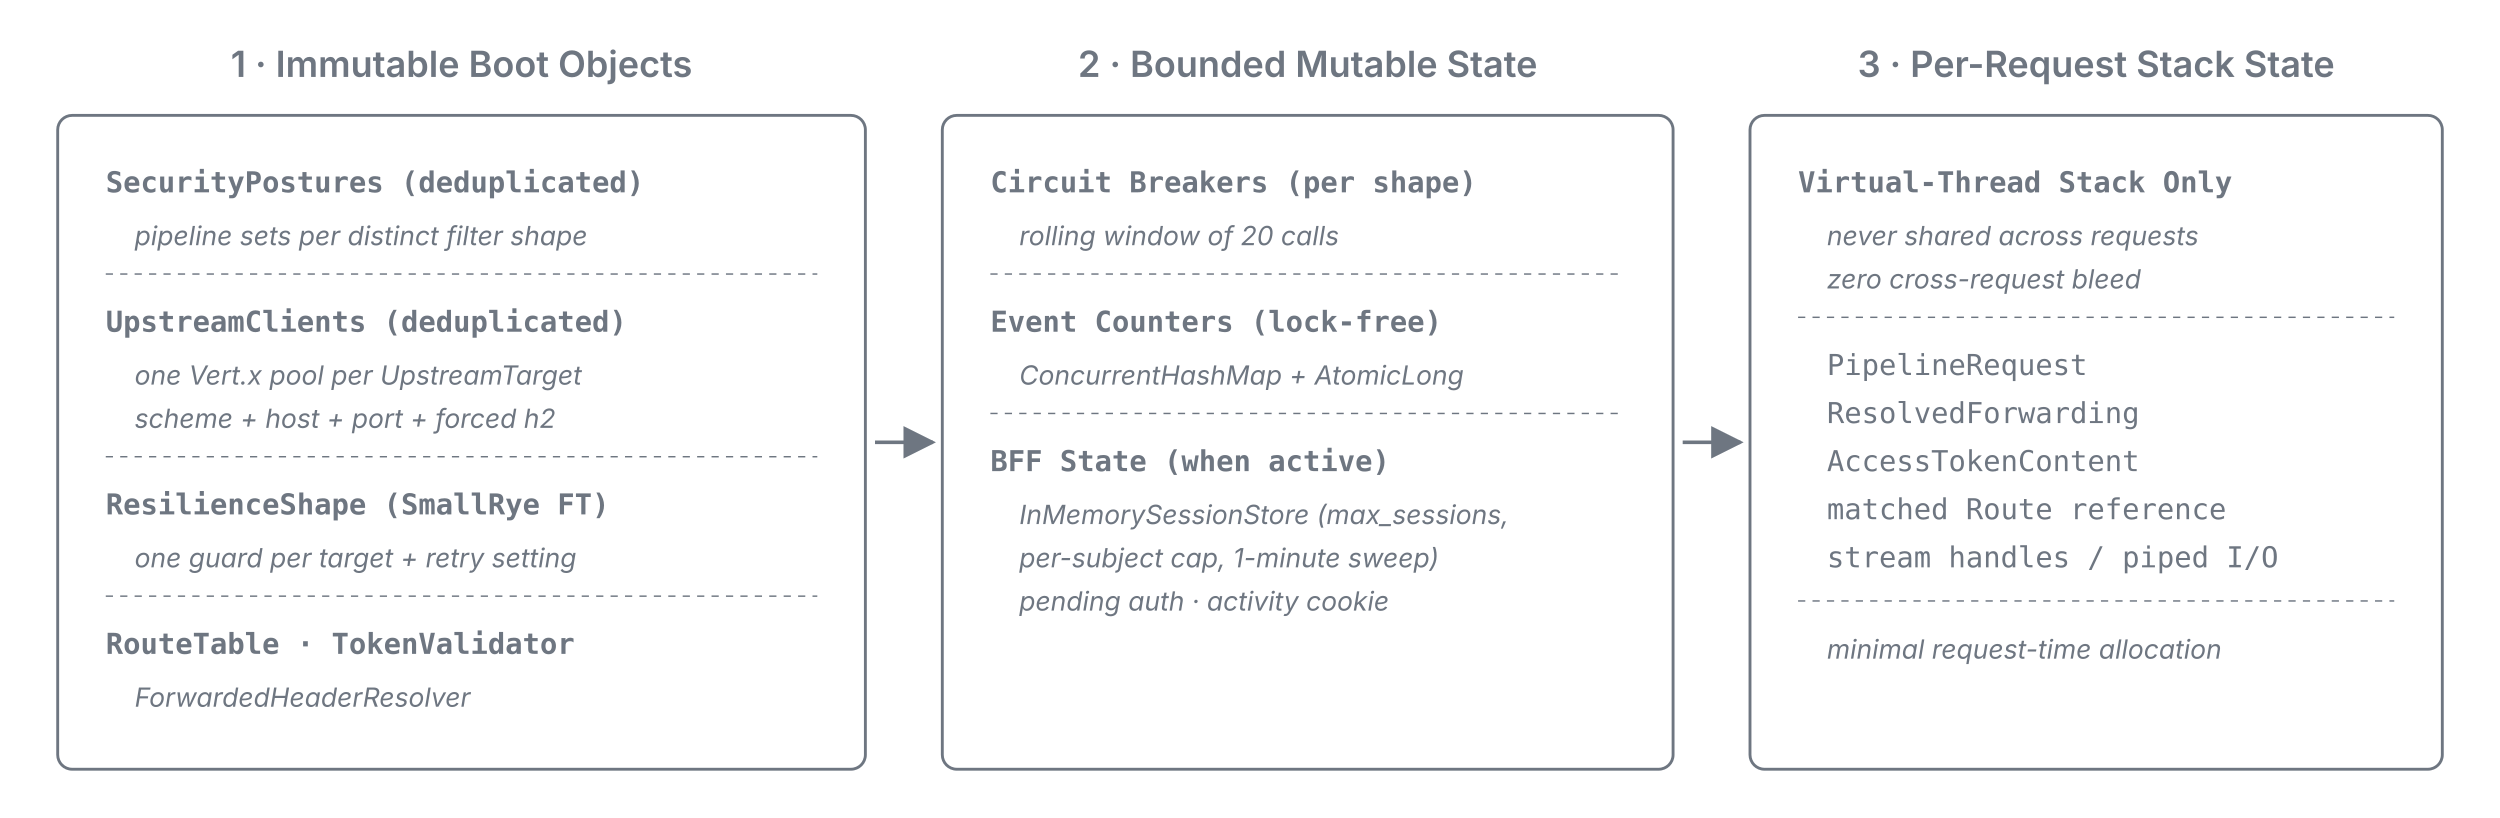
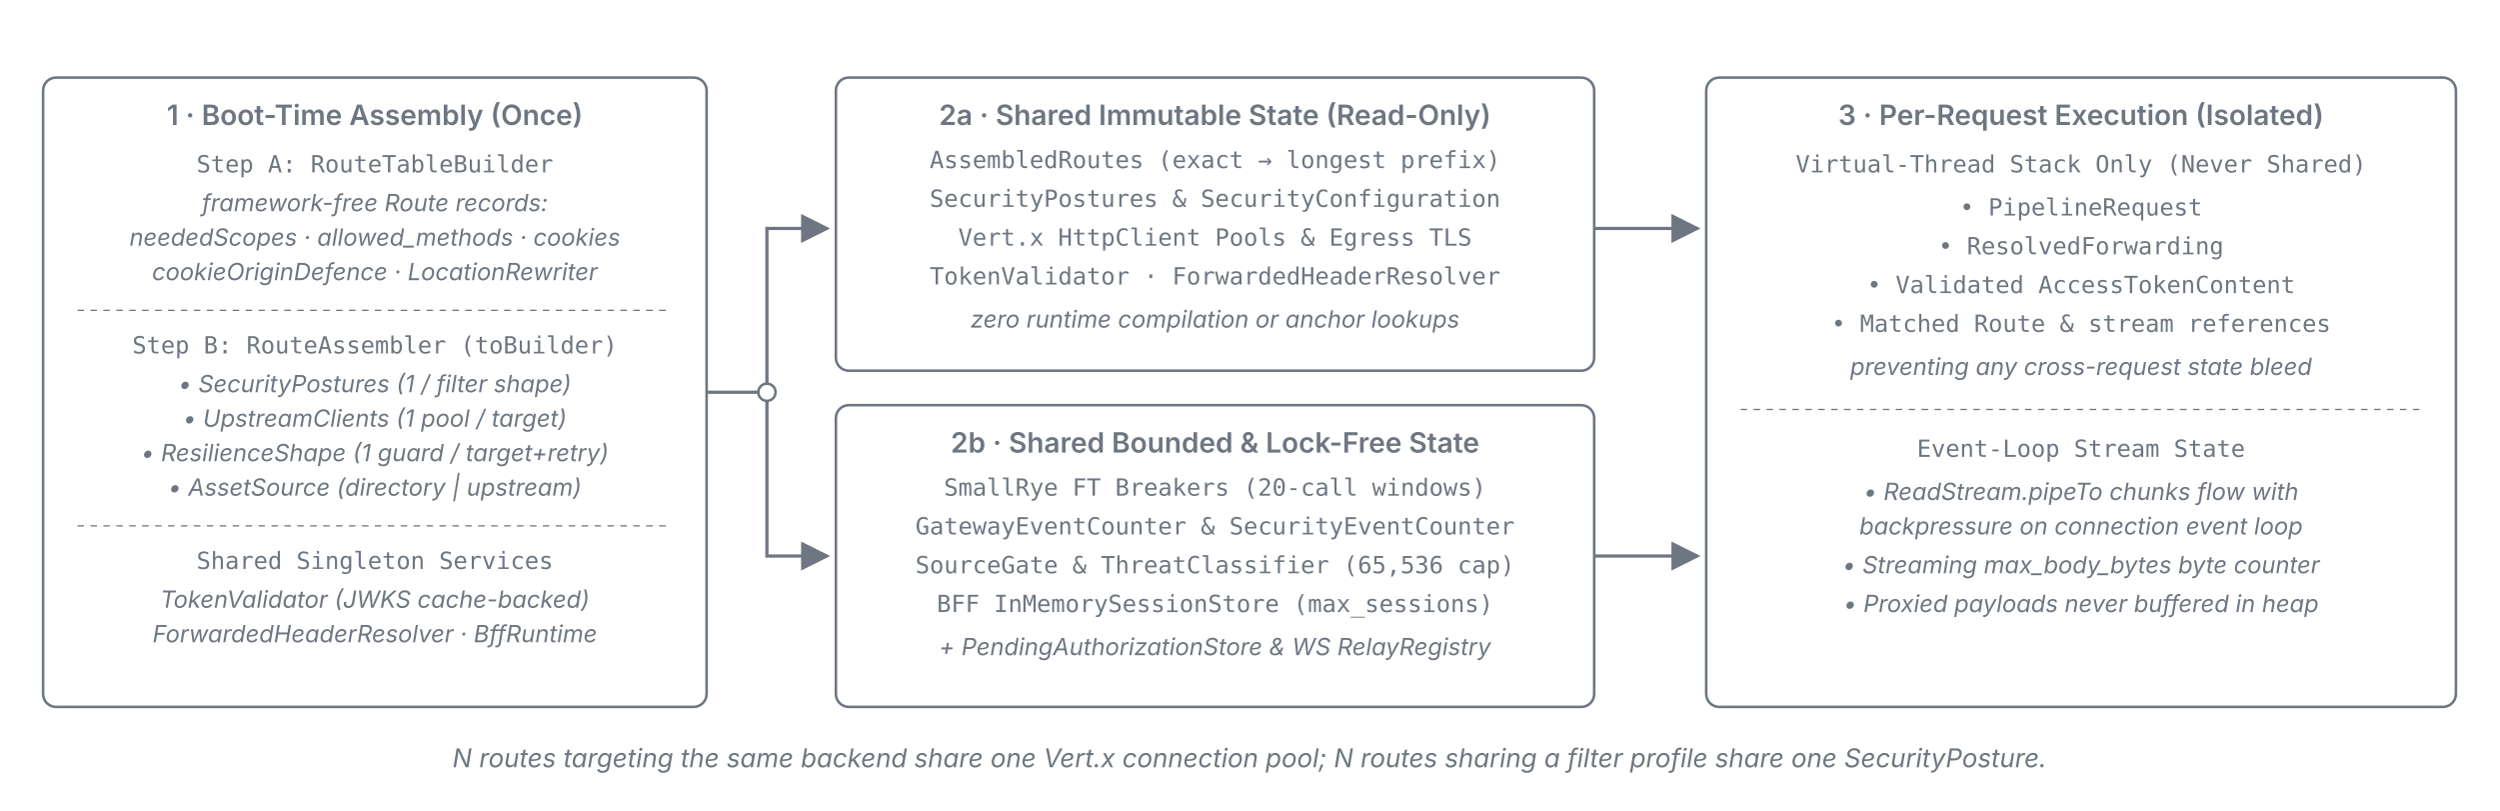
- <svg xmlns="http://www.w3.org/2000/svg" viewBox="0 0 1040 340" role="img" aria-labelledby="title desc" font-family="ui-sans-serif, -apple-system, system-ui, 'Segoe UI', sans-serif">
+ <svg xmlns="http://www.w3.org/2000/svg" viewBox="0 0 1160 376" role="img" aria-labelledby="title desc" font-family="ui-sans-serif, -apple-system, system-ui, 'Segoe UI', sans-serif">
  <defs>
    <marker id="arrow" viewBox="0 0 10 10" refX="9" refY="5" markerWidth="9" markerHeight="9" orient="auto">
      <path d="M0,0 L10,5 L0,10 z" class="arrow-fill" />
    </marker>
    <style>
-       .col-header { font-size: 15px; font-weight: 600; fill: #6e7681; text-anchor: middle; }
-       .item-bold  { font-size: 12px; font-weight: 700; fill: #6e7681; font-family: ui-monospace, 'SF Mono', Menlo, Consolas, monospace; }
-       .item       { font-size: 12px; fill: #6e7681; font-family: ui-monospace, 'SF Mono', Menlo, Consolas, monospace; }
-       .sub        { font-size: 11px; fill: #6e7681; font-style: italic; }
-       .col-sub    { font-size: 11px; fill: #6e7681; text-anchor: middle; font-style: italic; }
-       .gut        { font-size: 11px; fill: #6e7681; text-anchor: middle; font-style: italic; }
+       .stage      { font-size: 13px; font-weight: 600; fill: #6e7681; text-anchor: middle; }
+       .mono       { font-size: 11px; fill: #6e7681; text-anchor: middle; font-family: ui-monospace, 'SF Mono', Menlo, Consolas, monospace; }
+       .sub        { font-size: 11px; fill: #6e7681; text-anchor: middle; font-style: italic; }
      .caption    { font-size: 12px; fill: #6e7681; text-anchor: middle; font-style: italic; }
      .stroke     { stroke: #6e7681; stroke-width: 1.2; fill: none; }
-       .arrow      { stroke: #6e7681; stroke-width: 1.5; fill: none; }
+       .track      { stroke: #6e7681; stroke-width: 1.5; fill: none; }
+       .dash       { stroke: #6e7681; stroke-width: 0.6; stroke-dasharray: 3 3; fill: none; }
      .arrow-fill { fill: #6e7681; }
-       .sep        { stroke: #6e7681; stroke-width: 0.6; stroke-dasharray: 3 3; fill: none; }
    </style>
  </defs>
-   <text x="192" y="32" class="col-header">1 · Immutable Boot Objects</text>
-   <rect class="stroke" x="24" y="48" width="336" height="272" rx="6" />
-   <text x="44" y="80" class="item-bold">SecurityPostures (deduplicated)</text>
-   <text x="56" y="102" class="sub">pipeline sets per distinct filter shape</text>
-   <line class="sep" x1="44" y1="114" x2="340" y2="114" />
-   <text x="44" y="138" class="item-bold">UpstreamClients (deduplicated)</text>
-   <text x="56" y="160" class="sub">one Vert.x pool per UpstreamTarget</text>
-   <text x="56" y="178" class="sub">scheme + host + port + forced h2</text>
-   <line class="sep" x1="44" y1="190" x2="340" y2="190" />
-   <text x="44" y="214" class="item-bold">ResilienceShape (SmallRye FT)</text>
-   <text x="56" y="236" class="sub">one guard per target + retry setting</text>
-   <line class="sep" x1="44" y1="248" x2="340" y2="248" />
-   <text x="44" y="272" class="item-bold">RouteTable · TokenValidator</text>
-   <text x="56" y="294" class="sub">ForwardedHeaderResolver</text>
-   <text x="544" y="32" class="col-header">2 · Bounded Mutable State</text>
-   <rect class="stroke" x="392" y="48" width="304" height="272" rx="6" />
-   <text x="412" y="80" class="item-bold">Circuit Breakers (per shape)</text>
-   <text x="424" y="102" class="sub">rolling window of 20 calls</text>
-   <line class="sep" x1="412" y1="114" x2="676" y2="114" />
-   <text x="412" y="138" class="item-bold">Event Counters (lock-free)</text>
-   <text x="424" y="160" class="sub">ConcurrentHashMap + AtomicLong</text>
-   <line class="sep" x1="412" y1="172" x2="676" y2="172" />
-   <text x="412" y="196" class="item-bold">BFF State (when active)</text>
-   <text x="424" y="218" class="sub">InMemorySessionStore (max_sessions,</text>
-   <text x="424" y="236" class="sub">per-subject cap, 1-minute sweep)</text>
-   <text x="424" y="254" class="sub">pending auth · activity cookie</text>
-   <text x="872" y="32" class="col-header">3 · Per-Request Stack State</text>
-   <rect class="stroke" x="728" y="48" width="288" height="272" rx="6" />
-   <text x="748" y="80" class="item-bold">Virtual-Thread Stack Only</text>
-   <text x="760" y="102" class="sub">never shared across requests</text>
-   <text x="760" y="120" class="sub">zero cross-request bleed</text>
-   <line class="sep" x1="748" y1="132" x2="996" y2="132" />
-   <text x="760" y="156" class="item">PipelineRequest</text>
-   <text x="760" y="176" class="item">ResolvedForwarding</text>
-   <text x="760" y="196" class="item">AccessTokenContent</text>
-   <text x="760" y="216" class="item">matched Route reference</text>
-   <text x="760" y="236" class="item">stream handles / piped I/O</text>
-   <line class="sep" x1="748" y1="250" x2="996" y2="250" />
-   <text x="760" y="274" class="sub">minimal request-time allocation</text>
-   <line class="arrow" x1="364" y1="184" x2="388" y2="184" marker-end="url(#arrow)" />
-   <line class="arrow" x1="700" y1="184" x2="724" y2="184" marker-end="url(#arrow)" />
+   <rect class="stroke" x="20" y="36" width="308" height="292" rx="6" />
+   <text x="174" y="58" class="stage">1 · Boot-Time Assembly (Once)</text>
+   <text x="174" y="80" class="mono">Step A: RouteTableBuilder</text>
+   <text x="174" y="98" class="sub">framework-free Route records:</text>
+   <text x="174" y="114" class="sub">neededScopes · allowed_methods · cookies</text>
+   <text x="174" y="130" class="sub">cookieOriginDefence · LocationRewriter</text>
+   <line class="dash" x1="36" y1="144" x2="312" y2="144" />
+   <text x="174" y="164" class="mono">Step B: RouteAssembler (toBuilder)</text>
+   <text x="174" y="182" class="sub">• SecurityPostures (1 / filter shape)</text>
+   <text x="174" y="198" class="sub">• UpstreamClients (1 pool / target)</text>
+   <text x="174" y="214" class="sub">• ResilienceShape (1 guard / target+retry)</text>
+   <text x="174" y="230" class="sub">• AssetSource (directory | upstream)</text>
+   <line class="dash" x1="36" y1="244" x2="312" y2="244" />
+   <text x="174" y="264" class="mono">Shared Singleton Services</text>
+   <text x="174" y="282" class="sub">TokenValidator (JWKS cache-backed)</text>
+   <text x="174" y="298" class="sub">ForwardedHeaderResolver · BffRuntime</text>
+   <line class="track" x1="328" y1="182" x2="352" y2="182" />
+   <circle cx="356" cy="182" r="4" class="stroke" />
+   <path class="track" d="M 356 178 L 356 106 L 384 106" marker-end="url(#arrow)" />
+   <path class="track" d="M 356 186 L 356 258 L 384 258" marker-end="url(#arrow)" />
+   <rect class="stroke" x="388" y="36" width="352" height="136" rx="6" />
+   <text x="564" y="58" class="stage">2a · Shared Immutable State (Read-Only)</text>
+   <text x="564" y="78" class="mono">AssembledRoutes (exact → longest prefix)</text>
+   <text x="564" y="96" class="mono">SecurityPostures &amp; SecurityConfiguration</text>
+   <text x="564" y="114" class="mono">Vert.x HttpClient Pools &amp; Egress TLS</text>
+   <text x="564" y="132" class="mono">TokenValidator · ForwardedHeaderResolver</text>
+   <text x="564" y="152" class="sub">zero runtime compilation or anchor lookups</text>
+   <rect class="stroke" x="388" y="188" width="352" height="140" rx="6" />
+   <text x="564" y="210" class="stage">2b · Shared Bounded &amp; Lock-Free State</text>
+   <text x="564" y="230" class="mono">SmallRye FT Breakers (20-call windows)</text>
+   <text x="564" y="248" class="mono">GatewayEventCounter &amp; SecurityEventCounter</text>
+   <text x="564" y="266" class="mono">SourceGate &amp; ThreatClassifier (65,536 cap)</text>
+   <text x="564" y="284" class="mono">BFF InMemorySessionStore (max_sessions)</text>
+   <text x="564" y="304" class="sub">+ PendingAuthorizationStore &amp; WS RelayRegistry</text>
+   <line class="track" x1="740" y1="106" x2="788" y2="106" marker-end="url(#arrow)" />
+   <line class="track" x1="740" y1="258" x2="788" y2="258" marker-end="url(#arrow)" />
+   <rect class="stroke" x="792" y="36" width="348" height="292" rx="6" />
+   <text x="966" y="58" class="stage">3 · Per-Request Execution (Isolated)</text>
+   <text x="966" y="80" class="mono">Virtual-Thread Stack Only (Never Shared)</text>
+   <text x="966" y="100" class="mono">• PipelineRequest</text>
+   <text x="966" y="118" class="mono">• ResolvedForwarding</text>
+   <text x="966" y="136" class="mono">• Validated AccessTokenContent</text>
+   <text x="966" y="154" class="mono">• Matched Route &amp; stream references</text>
+   <text x="966" y="174" class="sub">preventing any cross-request state bleed</text>
+   <line class="dash" x1="808" y1="190" x2="1124" y2="190" />
+   <text x="966" y="212" class="mono">Event-Loop Stream State</text>
+   <text x="966" y="232" class="sub">• ReadStream.pipeTo chunks flow with</text>
+   <text x="966" y="248" class="sub">  backpressure on connection event loop</text>
+   <text x="966" y="266" class="sub">• Streaming max_body_bytes byte counter</text>
+   <text x="966" y="284" class="sub">• Proxied payloads never buffered in heap</text>
+   <text x="580" y="356" class="caption">N routes targeting the same backend share one Vert.x connection pool; N routes sharing a filter profile share one SecurityPosture.</text>
</svg>
